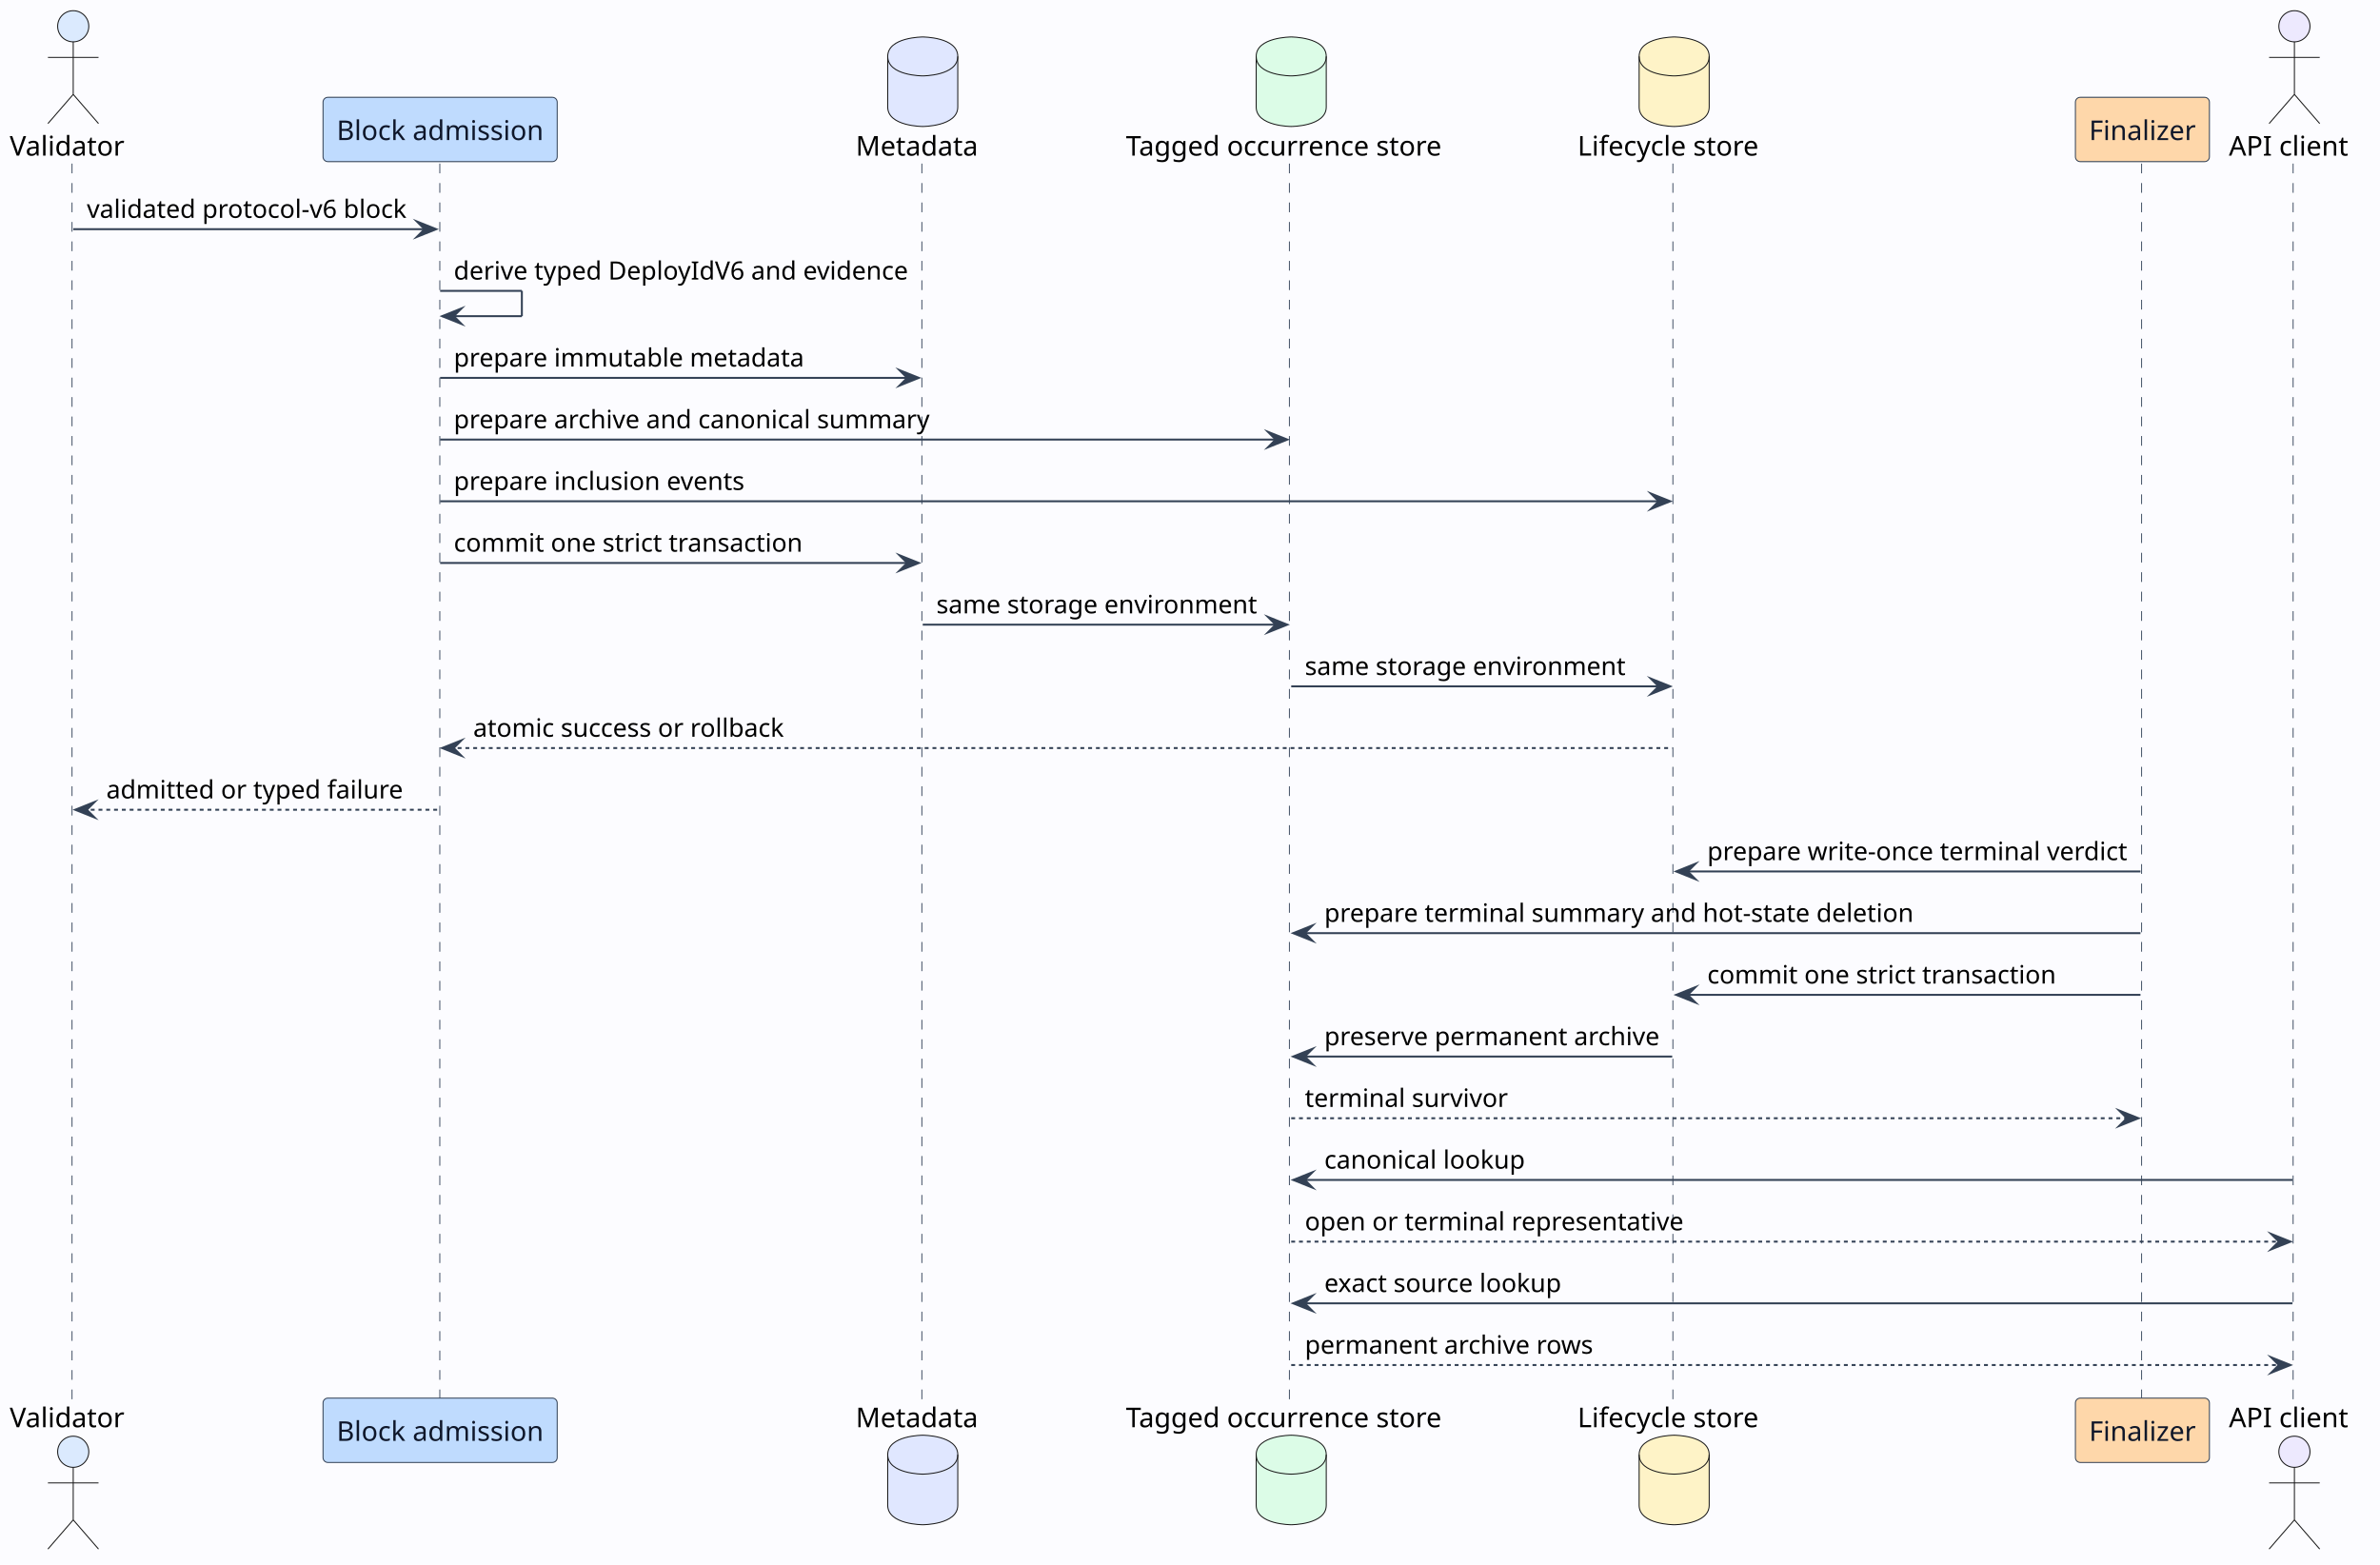
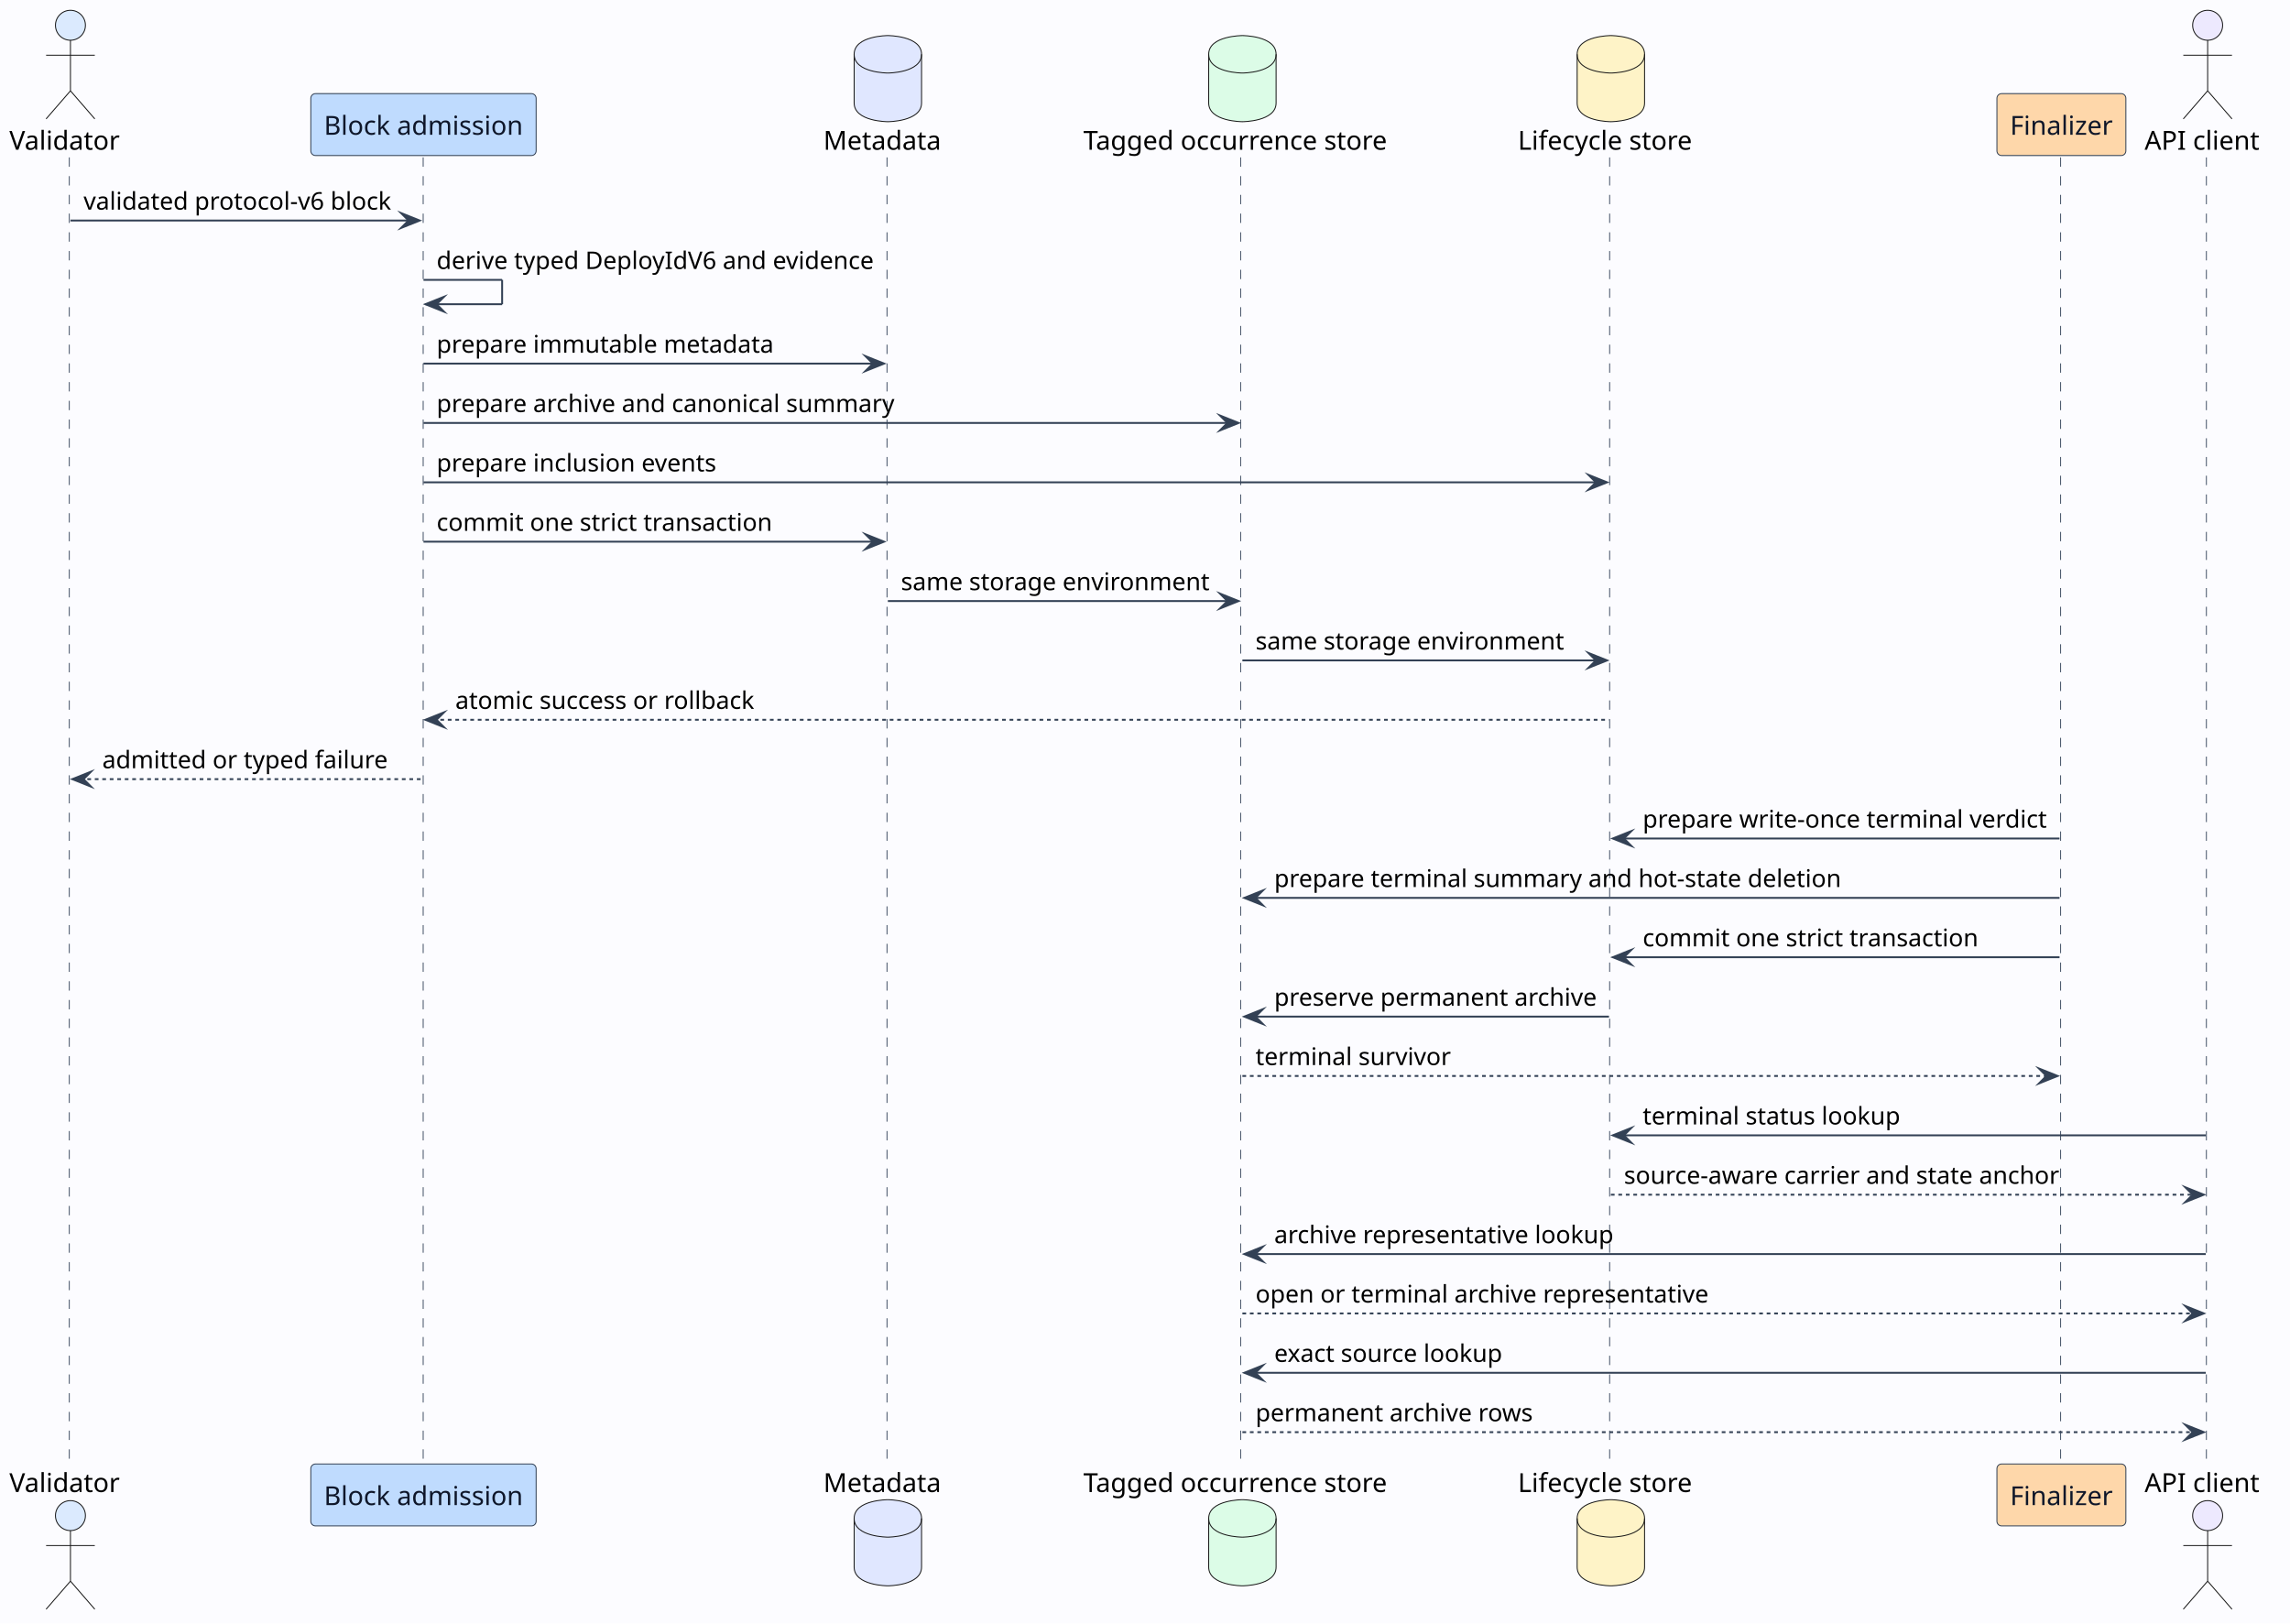
- <svg xmlns="http://www.w3.org/2000/svg" contentStyleType="text/css" data-diagram-type="SEQUENCE" height="804px" preserveAspectRatio="none" style="width:1223px;height:804px;background:#FCFCFF;" version="1.1" viewBox="0 0 1223 804" width="1223px" zoomAndPan="magnify">
+ <svg xmlns="http://www.w3.org/2000/svg" contentStyleType="text/css" data-diagram-type="SEQUENCE" height="867px" preserveAspectRatio="none" style="width:1223px;height:867px;background:#FCFCFF;" version="1.1" viewBox="0 0 1223 867" width="1223px" zoomAndPan="magnify">
  <defs />
  <g>
-     <rect fill="#FCFCFF" height="804" style="stroke:none;stroke-width:1;" width="1223" x="0" y="0" />
+     <rect fill="#FCFCFF" height="867" style="stroke:none;stroke-width:1;" width="1223" x="0" y="0" />
    <g class="participant-lifeline" data-entity-uid="part1" data-qualified-name="Validator" data-source-line="11" id="part1-lifeline">
      <g>
-         <rect fill="#000000" fill-opacity="0" height="635.414" width="8" x="33.624" y="84.068" />
-         <line style="stroke:#475569;stroke-width:0.5;stroke-dasharray:5,5;" x1="37" x2="37" y1="84.068" y2="719.482" />
+         <rect fill="#000000" fill-opacity="0" height="698.826" width="8" x="33.624" y="84.068" />
+         <line style="stroke:#475569;stroke-width:0.5;stroke-dasharray:5,5;" x1="37" x2="37" y1="84.068" y2="782.894" />
      </g>
    </g>
    <g class="participant-lifeline" data-entity-uid="part2" data-qualified-name="Admission" data-source-line="12" id="part2-lifeline">
      <g>
-         <rect fill="#000000" fill-opacity="0" height="635.414" width="8" x="222.165" y="84.068" />
-         <line style="stroke:#475569;stroke-width:0.5;stroke-dasharray:5,5;" x1="226" x2="226" y1="84.068" y2="719.482" />
+         <rect fill="#000000" fill-opacity="0" height="698.826" width="8" x="222.165" y="84.068" />
+         <line style="stroke:#475569;stroke-width:0.5;stroke-dasharray:5,5;" x1="226" x2="226" y1="84.068" y2="782.894" />
      </g>
    </g>
    <g class="participant-lifeline" data-entity-uid="part3" data-qualified-name="Metadata" data-source-line="13" id="part3-lifeline">
      <g>
-         <rect fill="#000000" fill-opacity="0" height="635.414" width="8" x="470.165" y="84.068" />
-         <line style="stroke:#475569;stroke-width:0.5;stroke-dasharray:5,5;" x1="473.728" x2="473.728" y1="84.068" y2="719.482" />
+         <rect fill="#000000" fill-opacity="0" height="698.826" width="8" x="470.165" y="84.068" />
+         <line style="stroke:#475569;stroke-width:0.5;stroke-dasharray:5,5;" x1="473.728" x2="473.728" y1="84.068" y2="782.894" />
      </g>
    </g>
    <g class="participant-lifeline" data-entity-uid="part4" data-qualified-name="Occurrence" data-source-line="14" id="part4-lifeline">
      <g>
-         <rect fill="#000000" fill-opacity="0" height="635.414" width="8" x="659.512" y="84.068" />
-         <line style="stroke:#475569;stroke-width:0.5;stroke-dasharray:5,5;" x1="662.592" x2="662.592" y1="84.068" y2="719.482" />
+         <rect fill="#000000" fill-opacity="0" height="698.826" width="8" x="659.512" y="84.068" />
+         <line style="stroke:#475569;stroke-width:0.5;stroke-dasharray:5,5;" x1="662.592" x2="662.592" y1="84.068" y2="782.894" />
      </g>
    </g>
    <g class="participant-lifeline" data-entity-uid="part5" data-qualified-name="Lifecycle" data-source-line="15" id="part5-lifeline">
      <g>
-         <rect fill="#000000" fill-opacity="0" height="635.414" width="8" x="856.295" y="84.068" />
-         <line style="stroke:#475569;stroke-width:0.5;stroke-dasharray:5,5;" x1="859.648" x2="859.648" y1="84.068" y2="719.482" />
+         <rect fill="#000000" fill-opacity="0" height="698.826" width="8" x="856.295" y="84.068" />
+         <line style="stroke:#475569;stroke-width:0.5;stroke-dasharray:5,5;" x1="859.648" x2="859.648" y1="84.068" y2="782.894" />
      </g>
    </g>
    <g class="participant-lifeline" data-entity-uid="part6" data-qualified-name="Finalizer" data-source-line="16" id="part6-lifeline">
      <g>
-         <rect fill="#000000" fill-opacity="0" height="635.414" width="8" x="1096.915" y="84.068" />
-         <line style="stroke:#475569;stroke-width:0.5;stroke-dasharray:5,5;" x1="1100.482" x2="1100.482" y1="84.068" y2="719.482" />
+         <rect fill="#000000" fill-opacity="0" height="698.826" width="8" x="1096.915" y="84.068" />
+         <line style="stroke:#475569;stroke-width:0.5;stroke-dasharray:5,5;" x1="1100.482" x2="1100.482" y1="84.068" y2="782.894" />
      </g>
    </g>
    <g class="participant-lifeline" data-entity-uid="part7" data-qualified-name="Client" data-source-line="17" id="part7-lifeline">
      <g>
-         <rect fill="#000000" fill-opacity="0" height="635.414" width="8" x="1175.021" y="84.068" />
-         <line style="stroke:#475569;stroke-width:0.5;stroke-dasharray:5,5;" x1="1178.348" x2="1178.348" y1="84.068" y2="719.482" />
+         <rect fill="#000000" fill-opacity="0" height="698.826" width="8" x="1175.021" y="84.068" />
+         <line style="stroke:#475569;stroke-width:0.5;stroke-dasharray:5,5;" x1="1178.348" x2="1178.348" y1="84.068" y2="782.894" />
      </g>
    </g>
    <g class="participant participant-head" data-entity-uid="part1" data-qualified-name="Validator" data-source-line="11" id="part1-head">
      <text fill="#000000" font-family="sans-serif" font-size="14" lengthAdjust="spacing" textLength="59.248" x="5" y="79.966">Validator</text>
      <ellipse cx="37.624" cy="13.5" fill="#DBEAFE" rx="8" ry="8" style="stroke:#181818;stroke-width:0.5;" />
      <path d="M37.624,21.5 L37.624,48.5 M24.624,29.5 L50.624,29.5 M37.624,48.5 L24.624,63.5 M37.624,48.5 L50.624,63.5" fill="none" style="stroke:#181818;stroke-width:0.5;" />
    </g>
    <g class="participant participant-tail" data-entity-uid="part1" data-qualified-name="Validator" data-source-line="11" id="part1-tail">
-       <text fill="#000000" font-family="sans-serif" font-size="14" lengthAdjust="spacing" textLength="59.248" x="5" y="733.448">Validator</text>
-       <ellipse cx="37.624" cy="746.05" fill="#DBEAFE" rx="8" ry="8" style="stroke:#181818;stroke-width:0.5;" />
-       <path d="M37.624,754.05 L37.624,781.05 M24.624,762.05 L50.624,762.05 M37.624,781.05 L24.624,796.05 M37.624,781.05 L50.624,796.05" fill="none" style="stroke:#181818;stroke-width:0.5;" />
+       <text fill="#000000" font-family="sans-serif" font-size="14" lengthAdjust="spacing" textLength="59.248" x="5" y="796.86">Validator</text>
+       <ellipse cx="37.624" cy="809.462" fill="#DBEAFE" rx="8" ry="8" style="stroke:#181818;stroke-width:0.5;" />
+       <path d="M37.624,817.462 L37.624,844.462 M24.624,825.462 L50.624,825.462 M37.624,844.462 L24.624,859.462 M37.624,844.462 L50.624,859.462" fill="none" style="stroke:#181818;stroke-width:0.5;" />
    </g>
    <g class="participant participant-head" data-entity-uid="part2" data-qualified-name="Admission" data-source-line="12" id="part2-head">
      <rect fill="#BFDBFE" height="33.068" rx="2.5" ry="2.5" style="stroke:#334155;stroke-width:0.5;" width="120.33" x="166" y="50" />
      <text fill="#0F172A" font-family="sans-serif" font-size="14" lengthAdjust="spacing" textLength="106.33" x="173" y="71.966">Block admission</text>
    </g>
    <g class="participant participant-tail" data-entity-uid="part2" data-qualified-name="Admission" data-source-line="12" id="part2-tail">
-       <rect fill="#BFDBFE" height="33.068" rx="2.5" ry="2.5" style="stroke:#334155;stroke-width:0.5;" width="120.33" x="166" y="718.482" />
-       <text fill="#0F172A" font-family="sans-serif" font-size="14" lengthAdjust="spacing" textLength="106.33" x="173" y="740.448">Block admission</text>
+       <rect fill="#BFDBFE" height="33.068" rx="2.5" ry="2.5" style="stroke:#334155;stroke-width:0.5;" width="120.33" x="166" y="781.894" />
+       <text fill="#0F172A" font-family="sans-serif" font-size="14" lengthAdjust="spacing" textLength="106.33" x="173" y="803.86">Block admission</text>
    </g>
    <g class="participant participant-head" data-entity-uid="part3" data-qualified-name="Metadata" data-source-line="13" id="part3-head">
      <text fill="#000000" font-family="sans-serif" font-size="14" lengthAdjust="spacing" textLength="62.874" x="439.728" y="79.966">Metadata</text>
      <path d="M456.165,29 C456.165,19 474.165,19 474.165,19 C474.165,19 492.165,19 492.165,29 L492.165,55 C492.165,65 474.165,65 474.165,65 C474.165,65 456.165,65 456.165,55 L456.165,29" fill="#E0E7FF" style="stroke:#181818;stroke-width:0.5;" />
      <path d="M456.165,29 C456.165,39 474.165,39 474.165,39 C474.165,39 492.165,39 492.165,29" fill="none" style="stroke:#181818;stroke-width:0.5;" />
    </g>
    <g class="participant participant-tail" data-entity-uid="part3" data-qualified-name="Metadata" data-source-line="13" id="part3-tail">
-       <text fill="#000000" font-family="sans-serif" font-size="14" lengthAdjust="spacing" textLength="62.874" x="439.728" y="733.448">Metadata</text>
-       <path d="M456.165,747.55 C456.165,737.55 474.165,737.55 474.165,737.55 C474.165,737.55 492.165,737.55 492.165,747.55 L492.165,773.55 C492.165,783.55 474.165,783.55 474.165,783.55 C474.165,783.55 456.165,783.55 456.165,773.55 L456.165,747.55" fill="#E0E7FF" style="stroke:#181818;stroke-width:0.5;" />
-       <path d="M456.165,747.55 C456.165,757.55 474.165,757.55 474.165,757.55 C474.165,757.55 492.165,757.55 492.165,747.55" fill="none" style="stroke:#181818;stroke-width:0.5;" />
+       <text fill="#000000" font-family="sans-serif" font-size="14" lengthAdjust="spacing" textLength="62.874" x="439.728" y="796.86">Metadata</text>
+       <path d="M456.165,810.962 C456.165,800.962 474.165,800.962 474.165,800.962 C474.165,800.962 492.165,800.962 492.165,810.962 L492.165,836.962 C492.165,846.962 474.165,846.962 474.165,846.962 C474.165,846.962 456.165,846.962 456.165,836.962 L456.165,810.962" fill="#E0E7FF" style="stroke:#181818;stroke-width:0.5;" />
+       <path d="M456.165,810.962 C456.165,820.962 474.165,820.962 474.165,820.962 C474.165,820.962 492.165,820.962 492.165,810.962" fill="none" style="stroke:#181818;stroke-width:0.5;" />
    </g>
    <g class="participant participant-head" data-entity-uid="part4" data-qualified-name="Occurrence" data-source-line="14" id="part4-head">
      <text fill="#000000" font-family="sans-serif" font-size="14" lengthAdjust="spacing" textLength="163.841" x="578.592" y="79.966">Tagged occurrence store</text>
      <path d="M645.512,29 C645.512,19 663.512,19 663.512,19 C663.512,19 681.512,19 681.512,29 L681.512,55 C681.512,65 663.512,65 663.512,65 C663.512,65 645.512,65 645.512,55 L645.512,29" fill="#DCFCE7" style="stroke:#181818;stroke-width:0.5;" />
      <path d="M645.512,29 C645.512,39 663.512,39 663.512,39 C663.512,39 681.512,39 681.512,29" fill="none" style="stroke:#181818;stroke-width:0.5;" />
    </g>
    <g class="participant participant-tail" data-entity-uid="part4" data-qualified-name="Occurrence" data-source-line="14" id="part4-tail">
-       <text fill="#000000" font-family="sans-serif" font-size="14" lengthAdjust="spacing" textLength="163.841" x="578.592" y="733.448">Tagged occurrence store</text>
-       <path d="M645.512,747.55 C645.512,737.55 663.512,737.55 663.512,737.55 C663.512,737.55 681.512,737.55 681.512,747.55 L681.512,773.55 C681.512,783.55 663.512,783.55 663.512,783.55 C663.512,783.55 645.512,783.55 645.512,773.55 L645.512,747.55" fill="#DCFCE7" style="stroke:#181818;stroke-width:0.5;" />
-       <path d="M645.512,747.55 C645.512,757.55 663.512,757.55 663.512,757.55 C663.512,757.55 681.512,757.55 681.512,747.55" fill="none" style="stroke:#181818;stroke-width:0.5;" />
+       <text fill="#000000" font-family="sans-serif" font-size="14" lengthAdjust="spacing" textLength="163.841" x="578.592" y="796.86">Tagged occurrence store</text>
+       <path d="M645.512,810.962 C645.512,800.962 663.512,800.962 663.512,800.962 C663.512,800.962 681.512,800.962 681.512,810.962 L681.512,836.962 C681.512,846.962 663.512,846.962 663.512,846.962 C663.512,846.962 645.512,846.962 645.512,836.962 L645.512,810.962" fill="#DCFCE7" style="stroke:#181818;stroke-width:0.5;" />
+       <path d="M645.512,810.962 C645.512,820.962 663.512,820.962 663.512,820.962 C663.512,820.962 681.512,820.962 681.512,810.962" fill="none" style="stroke:#181818;stroke-width:0.5;" />
    </g>
    <g class="participant participant-head" data-entity-uid="part5" data-qualified-name="Lifecycle" data-source-line="15" id="part5-head">
      <text fill="#000000" font-family="sans-serif" font-size="14" lengthAdjust="spacing" textLength="93.296" x="810.648" y="79.966">Lifecycle store</text>
      <path d="M842.295,29 C842.295,19 860.295,19 860.295,19 C860.295,19 878.295,19 878.295,29 L878.295,55 C878.295,65 860.295,65 860.295,65 C860.295,65 842.295,65 842.295,55 L842.295,29" fill="#FEF3C7" style="stroke:#181818;stroke-width:0.5;" />
      <path d="M842.295,29 C842.295,39 860.295,39 860.295,39 C860.295,39 878.295,39 878.295,29" fill="none" style="stroke:#181818;stroke-width:0.5;" />
    </g>
    <g class="participant participant-tail" data-entity-uid="part5" data-qualified-name="Lifecycle" data-source-line="15" id="part5-tail">
-       <text fill="#000000" font-family="sans-serif" font-size="14" lengthAdjust="spacing" textLength="93.296" x="810.648" y="733.448">Lifecycle store</text>
-       <path d="M842.295,747.55 C842.295,737.55 860.295,737.55 860.295,737.55 C860.295,737.55 878.295,737.55 878.295,747.55 L878.295,773.55 C878.295,783.55 860.295,783.55 860.295,783.55 C860.295,783.55 842.295,783.55 842.295,773.55 L842.295,747.55" fill="#FEF3C7" style="stroke:#181818;stroke-width:0.5;" />
-       <path d="M842.295,747.55 C842.295,757.55 860.295,757.55 860.295,757.55 C860.295,757.55 878.295,757.55 878.295,747.55" fill="none" style="stroke:#181818;stroke-width:0.5;" />
+       <text fill="#000000" font-family="sans-serif" font-size="14" lengthAdjust="spacing" textLength="93.296" x="810.648" y="796.86">Lifecycle store</text>
+       <path d="M842.295,810.962 C842.295,800.962 860.295,800.962 860.295,800.962 C860.295,800.962 878.295,800.962 878.295,810.962 L878.295,836.962 C878.295,846.962 860.295,846.962 860.295,846.962 C860.295,846.962 842.295,846.962 842.295,836.962 L842.295,810.962" fill="#FEF3C7" style="stroke:#181818;stroke-width:0.5;" />
+       <path d="M842.295,810.962 C842.295,820.962 860.295,820.962 860.295,820.962 C860.295,820.962 878.295,820.962 878.295,810.962" fill="none" style="stroke:#181818;stroke-width:0.5;" />
    </g>
    <g class="participant participant-head" data-entity-uid="part6" data-qualified-name="Finalizer" data-source-line="16" id="part6-head">
      <rect fill="#FED7AA" height="33.068" rx="2.5" ry="2.5" style="stroke:#334155;stroke-width:0.5;" width="68.866" x="1066.482" y="50" />
      <text fill="#0F172A" font-family="sans-serif" font-size="14" lengthAdjust="spacing" textLength="54.866" x="1073.482" y="71.966">Finalizer</text>
    </g>
    <g class="participant participant-tail" data-entity-uid="part6" data-qualified-name="Finalizer" data-source-line="16" id="part6-tail">
-       <rect fill="#FED7AA" height="33.068" rx="2.5" ry="2.5" style="stroke:#334155;stroke-width:0.5;" width="68.866" x="1066.482" y="718.482" />
-       <text fill="#0F172A" font-family="sans-serif" font-size="14" lengthAdjust="spacing" textLength="54.866" x="1073.482" y="740.448">Finalizer</text>
+       <rect fill="#FED7AA" height="33.068" rx="2.5" ry="2.5" style="stroke:#334155;stroke-width:0.5;" width="68.866" x="1066.482" y="781.894" />
+       <text fill="#0F172A" font-family="sans-serif" font-size="14" lengthAdjust="spacing" textLength="54.866" x="1073.482" y="803.86">Finalizer</text>
    </g>
    <g class="participant participant-head" data-entity-uid="part7" data-qualified-name="Client" data-source-line="17" id="part7-head">
      <text fill="#000000" font-family="sans-serif" font-size="14" lengthAdjust="spacing" textLength="61.348" x="1145.348" y="79.966">API client</text>
      <ellipse cx="1179.021" cy="13.5" fill="#EDE9FE" rx="8" ry="8" style="stroke:#181818;stroke-width:0.5;" />
      <path d="M1179.021,21.5 L1179.021,48.5 M1166.021,29.5 L1192.021,29.5 M1179.021,48.5 L1166.021,63.5 M1179.021,48.5 L1192.021,63.5" fill="none" style="stroke:#181818;stroke-width:0.5;" />
    </g>
    <g class="participant participant-tail" data-entity-uid="part7" data-qualified-name="Client" data-source-line="17" id="part7-tail">
-       <text fill="#000000" font-family="sans-serif" font-size="14" lengthAdjust="spacing" textLength="61.348" x="1145.348" y="733.448">API client</text>
-       <ellipse cx="1179.021" cy="746.05" fill="#EDE9FE" rx="8" ry="8" style="stroke:#181818;stroke-width:0.5;" />
-       <path d="M1179.021,754.05 L1179.021,781.05 M1166.021,762.05 L1192.021,762.05 M1179.021,781.05 L1166.021,796.05 M1179.021,781.05 L1192.021,796.05" fill="none" style="stroke:#181818;stroke-width:0.5;" />
+       <text fill="#000000" font-family="sans-serif" font-size="14" lengthAdjust="spacing" textLength="61.348" x="1145.348" y="796.86">API client</text>
+       <ellipse cx="1179.021" cy="809.462" fill="#EDE9FE" rx="8" ry="8" style="stroke:#181818;stroke-width:0.5;" />
+       <path d="M1179.021,817.462 L1179.021,844.462 M1166.021,825.462 L1192.021,825.462 M1179.021,844.462 L1166.021,859.462 M1179.021,844.462 L1192.021,859.462" fill="none" style="stroke:#181818;stroke-width:0.5;" />
    </g>
    <g class="message" data-entity-1="part1" data-entity-2="part2" data-source-line="19" id="msg1">
      <polygon fill="#334155" points="214.165,113.774,224.165,117.774,214.165,121.774,218.165,117.774" style="stroke:#334155;stroke-width:1;stroke-linejoin:miter;stroke-miterlimit:10;" />
      <line style="stroke:#334155;stroke-width:1;" x1="37.624" x2="220.165" y1="117.774" y2="117.774" />
      <text fill="#000000" font-family="sans-serif" font-size="13" lengthAdjust="spacing" textLength="164.541" x="44.624" y="111.965">validated protocol-v6 block</text>
    </g>
    <g class="message" data-entity-1="part2" data-entity-2="part2" data-source-line="20" id="msg2">
      <line style="stroke:#334155;stroke-width:1;" x1="226.165" x2="268.165" y1="149.48" y2="149.48" />
      <line style="stroke:#334155;stroke-width:1;" x1="268.165" x2="268.165" y1="149.48" y2="162.48" />
      <line style="stroke:#334155;stroke-width:1;" x1="227.165" x2="268.165" y1="162.48" y2="162.48" />
      <polygon fill="#334155" points="237.165,158.48,227.165,162.48,237.165,166.48,233.165,162.48" style="stroke:#334155;stroke-width:1;stroke-linejoin:miter;stroke-miterlimit:10;" />
      <text fill="#000000" font-family="sans-serif" font-size="13" lengthAdjust="spacing" textLength="234" x="233.165" y="143.671">derive typed DeployIdV6 and evidence</text>
    </g>
    <g class="message" data-entity-1="part2" data-entity-2="part3" data-source-line="21" id="msg3">
      <polygon fill="#334155" points="462.165,190.186,472.165,194.186,462.165,198.186,466.165,194.186" style="stroke:#334155;stroke-width:1;stroke-linejoin:miter;stroke-miterlimit:10;" />
      <line style="stroke:#334155;stroke-width:1;" x1="226.165" x2="468.165" y1="194.186" y2="194.186" />
      <text fill="#000000" font-family="sans-serif" font-size="13" lengthAdjust="spacing" textLength="180.557" x="233.165" y="188.377">prepare immutable metadata</text>
    </g>
    <g class="message" data-entity-1="part2" data-entity-2="part4" data-source-line="22" id="msg4">
      <polygon fill="#334155" points="651.512,221.892,661.512,225.892,651.512,229.892,655.512,225.892" style="stroke:#334155;stroke-width:1;stroke-linejoin:miter;stroke-miterlimit:10;" />
      <line style="stroke:#334155;stroke-width:1;" x1="226.165" x2="657.512" y1="225.892" y2="225.892" />
      <text fill="#000000" font-family="sans-serif" font-size="13" lengthAdjust="spacing" textLength="245.323" x="233.165" y="220.083">prepare archive and canonical summary</text>
    </g>
    <g class="message" data-entity-1="part2" data-entity-2="part5" data-source-line="23" id="msg5">
      <polygon fill="#334155" points="848.295,253.598,858.295,257.598,848.295,261.598,852.295,257.598" style="stroke:#334155;stroke-width:1;stroke-linejoin:miter;stroke-miterlimit:10;" />
      <line style="stroke:#334155;stroke-width:1;" x1="226.165" x2="854.295" y1="257.598" y2="257.598" />
      <text fill="#000000" font-family="sans-serif" font-size="13" lengthAdjust="spacing" textLength="150.163" x="233.165" y="251.789">prepare inclusion events</text>
    </g>
    <g class="message" data-entity-1="part2" data-entity-2="part3" data-source-line="24" id="msg6">
      <polygon fill="#334155" points="462.165,285.304,472.165,289.304,462.165,293.304,466.165,289.304" style="stroke:#334155;stroke-width:1;stroke-linejoin:miter;stroke-miterlimit:10;" />
      <line style="stroke:#334155;stroke-width:1;" x1="226.165" x2="468.165" y1="289.304" y2="289.304" />
      <text fill="#000000" font-family="sans-serif" font-size="13" lengthAdjust="spacing" textLength="179.504" x="233.165" y="283.495">commit one strict transaction</text>
    </g>
    <g class="message" data-entity-1="part3" data-entity-2="part4" data-source-line="25" id="msg7">
      <polygon fill="#334155" points="651.512,317.01,661.512,321.01,651.512,325.01,655.512,321.01" style="stroke:#334155;stroke-width:1;stroke-linejoin:miter;stroke-miterlimit:10;" />
      <line style="stroke:#334155;stroke-width:1;" x1="474.165" x2="657.512" y1="321.01" y2="321.01" />
      <text fill="#000000" font-family="sans-serif" font-size="13" lengthAdjust="spacing" textLength="165.347" x="481.165" y="315.201">same storage environment</text>
    </g>
    <g class="message" data-entity-1="part4" data-entity-2="part5" data-source-line="26" id="msg8">
      <polygon fill="#334155" points="848.295,348.716,858.295,352.716,848.295,356.716,852.295,352.716" style="stroke:#334155;stroke-width:1;stroke-linejoin:miter;stroke-miterlimit:10;" />
      <line style="stroke:#334155;stroke-width:1;" x1="663.512" x2="854.295" y1="352.716" y2="352.716" />
      <text fill="#000000" font-family="sans-serif" font-size="13" lengthAdjust="spacing" textLength="165.347" x="670.512" y="346.907">same storage environment</text>
    </g>
    <g class="message" data-entity-1="part5" data-entity-2="part2" data-source-line="27" id="msg9">
      <polygon fill="#334155" points="237.165,380.422,227.165,384.422,237.165,388.422,233.165,384.422" style="stroke:#334155;stroke-width:1;stroke-linejoin:miter;stroke-miterlimit:10;" />
      <line style="stroke:#334155;stroke-width:1;stroke-dasharray:2,2;" x1="231.165" x2="859.295" y1="384.422" y2="384.422" />
      <text fill="#000000" font-family="sans-serif" font-size="13" lengthAdjust="spacing" textLength="159.913" x="243.165" y="378.613">atomic success or rollback</text>
    </g>
    <g class="message" data-entity-1="part2" data-entity-2="part1" data-source-line="28" id="msg10">
      <polygon fill="#334155" points="48.624,412.128,38.624,416.128,48.624,420.128,44.624,416.128" style="stroke:#334155;stroke-width:1;stroke-linejoin:miter;stroke-miterlimit:10;" />
      <line style="stroke:#334155;stroke-width:1;stroke-dasharray:2,2;" x1="42.624" x2="225.165" y1="416.128" y2="416.128" />
      <text fill="#000000" font-family="sans-serif" font-size="13" lengthAdjust="spacing" textLength="152.737" x="54.624" y="410.319">admitted or typed failure</text>
    </g>
    <g class="message" data-entity-1="part6" data-entity-2="part5" data-source-line="30" id="msg11">
      <polygon fill="#334155" points="871.295,443.834,861.295,447.834,871.295,451.834,867.295,447.834" style="stroke:#334155;stroke-width:1;stroke-linejoin:miter;stroke-miterlimit:10;" />
      <line style="stroke:#334155;stroke-width:1;" x1="865.295" x2="1099.915" y1="447.834" y2="447.834" />
      <text fill="#000000" font-family="sans-serif" font-size="13" lengthAdjust="spacing" textLength="216.619" x="877.295" y="442.025">prepare write-once terminal verdict</text>
    </g>
    <g class="message" data-entity-1="part6" data-entity-2="part4" data-source-line="31" id="msg12">
      <polygon fill="#334155" points="674.512,475.54,664.512,479.54,674.512,483.54,670.512,479.54" style="stroke:#334155;stroke-width:1;stroke-linejoin:miter;stroke-miterlimit:10;" />
      <line style="stroke:#334155;stroke-width:1;" x1="668.512" x2="1099.915" y1="479.54" y2="479.54" />
      <text fill="#000000" font-family="sans-serif" font-size="13" lengthAdjust="spacing" textLength="303.329" x="680.512" y="473.731">prepare terminal summary and hot-state deletion</text>
    </g>
    <g class="message" data-entity-1="part6" data-entity-2="part5" data-source-line="32" id="msg13">
      <polygon fill="#334155" points="871.295,507.246,861.295,511.246,871.295,515.246,867.295,511.246" style="stroke:#334155;stroke-width:1;stroke-linejoin:miter;stroke-miterlimit:10;" />
      <line style="stroke:#334155;stroke-width:1;" x1="865.295" x2="1099.915" y1="511.246" y2="511.246" />
      <text fill="#000000" font-family="sans-serif" font-size="13" lengthAdjust="spacing" textLength="179.504" x="877.295" y="505.437">commit one strict transaction</text>
    </g>
    <g class="message" data-entity-1="part5" data-entity-2="part4" data-source-line="33" id="msg14">
      <polygon fill="#334155" points="674.512,538.952,664.512,542.952,674.512,546.952,670.512,542.952" style="stroke:#334155;stroke-width:1;stroke-linejoin:miter;stroke-miterlimit:10;" />
      <line style="stroke:#334155;stroke-width:1;" x1="668.512" x2="859.295" y1="542.952" y2="542.952" />
      <text fill="#000000" font-family="sans-serif" font-size="13" lengthAdjust="spacing" textLength="172.783" x="680.512" y="537.143">preserve permanent archive</text>
    </g>
    <g class="message" data-entity-1="part4" data-entity-2="part6" data-source-line="34" id="msg15">
      <polygon fill="#334155" points="1088.915,570.658,1098.915,574.658,1088.915,578.658,1092.915,574.658" style="stroke:#334155;stroke-width:1;stroke-linejoin:miter;stroke-miterlimit:10;" />
      <line style="stroke:#334155;stroke-width:1;stroke-dasharray:2,2;" x1="663.512" x2="1094.915" y1="574.658" y2="574.658" />
      <text fill="#000000" font-family="sans-serif" font-size="13" lengthAdjust="spacing" textLength="104.39" x="670.512" y="568.849">terminal survivor</text>
    </g>
-     <g class="message" data-entity-1="part7" data-entity-2="part4" data-source-line="36" id="msg16">
-       <polygon fill="#334155" points="674.512,602.364,664.512,606.364,674.512,610.364,670.512,606.364" style="stroke:#334155;stroke-width:1;stroke-linejoin:miter;stroke-miterlimit:10;" />
-       <line style="stroke:#334155;stroke-width:1;" x1="668.512" x2="1178.021" y1="606.364" y2="606.364" />
-       <text fill="#000000" font-family="sans-serif" font-size="13" lengthAdjust="spacing" textLength="103.142" x="680.512" y="600.555">canonical lookup</text>
-     </g>
-     <g class="message" data-entity-1="part4" data-entity-2="part7" data-source-line="37" id="msg17">
+     <g class="message" data-entity-1="part7" data-entity-2="part5" data-source-line="36" id="msg16">
+       <polygon fill="#334155" points="871.295,602.364,861.295,606.364,871.295,610.364,867.295,606.364" style="stroke:#334155;stroke-width:1;stroke-linejoin:miter;stroke-miterlimit:10;" />
+       <line style="stroke:#334155;stroke-width:1;" x1="865.295" x2="1178.021" y1="606.364" y2="606.364" />
+       <text fill="#000000" font-family="sans-serif" font-size="13" lengthAdjust="spacing" textLength="137.566" x="877.295" y="600.555">terminal status lookup</text>
+     </g>
+     <g class="message" data-entity-1="part5" data-entity-2="part7" data-source-line="37" id="msg17">
      <polygon fill="#334155" points="1167.021,634.07,1177.021,638.07,1167.021,642.07,1171.021,638.07" style="stroke:#334155;stroke-width:1;stroke-linejoin:miter;stroke-miterlimit:10;" />
-       <line style="stroke:#334155;stroke-width:1;stroke-dasharray:2,2;" x1="663.512" x2="1173.021" y1="638.07" y2="638.07" />
-       <text fill="#000000" font-family="sans-serif" font-size="13" lengthAdjust="spacing" textLength="195.143" x="670.512" y="632.261">open or terminal representative</text>
+       <line style="stroke:#334155;stroke-width:1;stroke-dasharray:2,2;" x1="860.295" x2="1173.021" y1="638.07" y2="638.07" />
+       <text fill="#000000" font-family="sans-serif" font-size="13" lengthAdjust="spacing" textLength="232.999" x="867.295" y="632.261">source-aware carrier and state anchor</text>
    </g>
    <g class="message" data-entity-1="part7" data-entity-2="part4" data-source-line="38" id="msg18">
      <polygon fill="#334155" points="674.512,665.776,664.512,669.776,674.512,673.776,670.512,669.776" style="stroke:#334155;stroke-width:1;stroke-linejoin:miter;stroke-miterlimit:10;" />
      <line style="stroke:#334155;stroke-width:1;" x1="668.512" x2="1178.021" y1="669.776" y2="669.776" />
-       <text fill="#000000" font-family="sans-serif" font-size="13" lengthAdjust="spacing" textLength="122.317" x="680.512" y="663.967">exact source lookup</text>
+       <text fill="#000000" font-family="sans-serif" font-size="13" lengthAdjust="spacing" textLength="182" x="680.512" y="663.967">archive representative lookup</text>
    </g>
    <g class="message" data-entity-1="part4" data-entity-2="part7" data-source-line="39" id="msg19">
      <polygon fill="#334155" points="1167.021,697.482,1177.021,701.482,1167.021,705.482,1171.021,701.482" style="stroke:#334155;stroke-width:1;stroke-linejoin:miter;stroke-miterlimit:10;" />
      <line style="stroke:#334155;stroke-width:1;stroke-dasharray:2,2;" x1="663.512" x2="1173.021" y1="701.482" y2="701.482" />
-       <text fill="#000000" font-family="sans-serif" font-size="13" lengthAdjust="spacing" textLength="148.902" x="670.512" y="695.673">permanent archive rows</text>
+       <text fill="#000000" font-family="sans-serif" font-size="13" lengthAdjust="spacing" textLength="242.749" x="670.512" y="695.673">open or terminal archive representative</text>
+     </g>
+     <g class="message" data-entity-1="part7" data-entity-2="part4" data-source-line="40" id="msg20">
+       <polygon fill="#334155" points="674.512,729.188,664.512,733.188,674.512,737.188,670.512,733.188" style="stroke:#334155;stroke-width:1;stroke-linejoin:miter;stroke-miterlimit:10;" />
+       <line style="stroke:#334155;stroke-width:1;" x1="668.512" x2="1178.021" y1="733.188" y2="733.188" />
+       <text fill="#000000" font-family="sans-serif" font-size="13" lengthAdjust="spacing" textLength="122.317" x="680.512" y="727.379">exact source lookup</text>
+     </g>
+     <g class="message" data-entity-1="part4" data-entity-2="part7" data-source-line="41" id="msg21">
+       <polygon fill="#334155" points="1167.021,760.894,1177.021,764.894,1167.021,768.894,1171.021,764.894" style="stroke:#334155;stroke-width:1;stroke-linejoin:miter;stroke-miterlimit:10;" />
+       <line style="stroke:#334155;stroke-width:1;stroke-dasharray:2,2;" x1="663.512" x2="1173.021" y1="764.894" y2="764.894" />
+       <text fill="#000000" font-family="sans-serif" font-size="13" lengthAdjust="spacing" textLength="148.902" x="670.512" y="759.085">permanent archive rows</text>
    </g>
  </g>
</svg>
